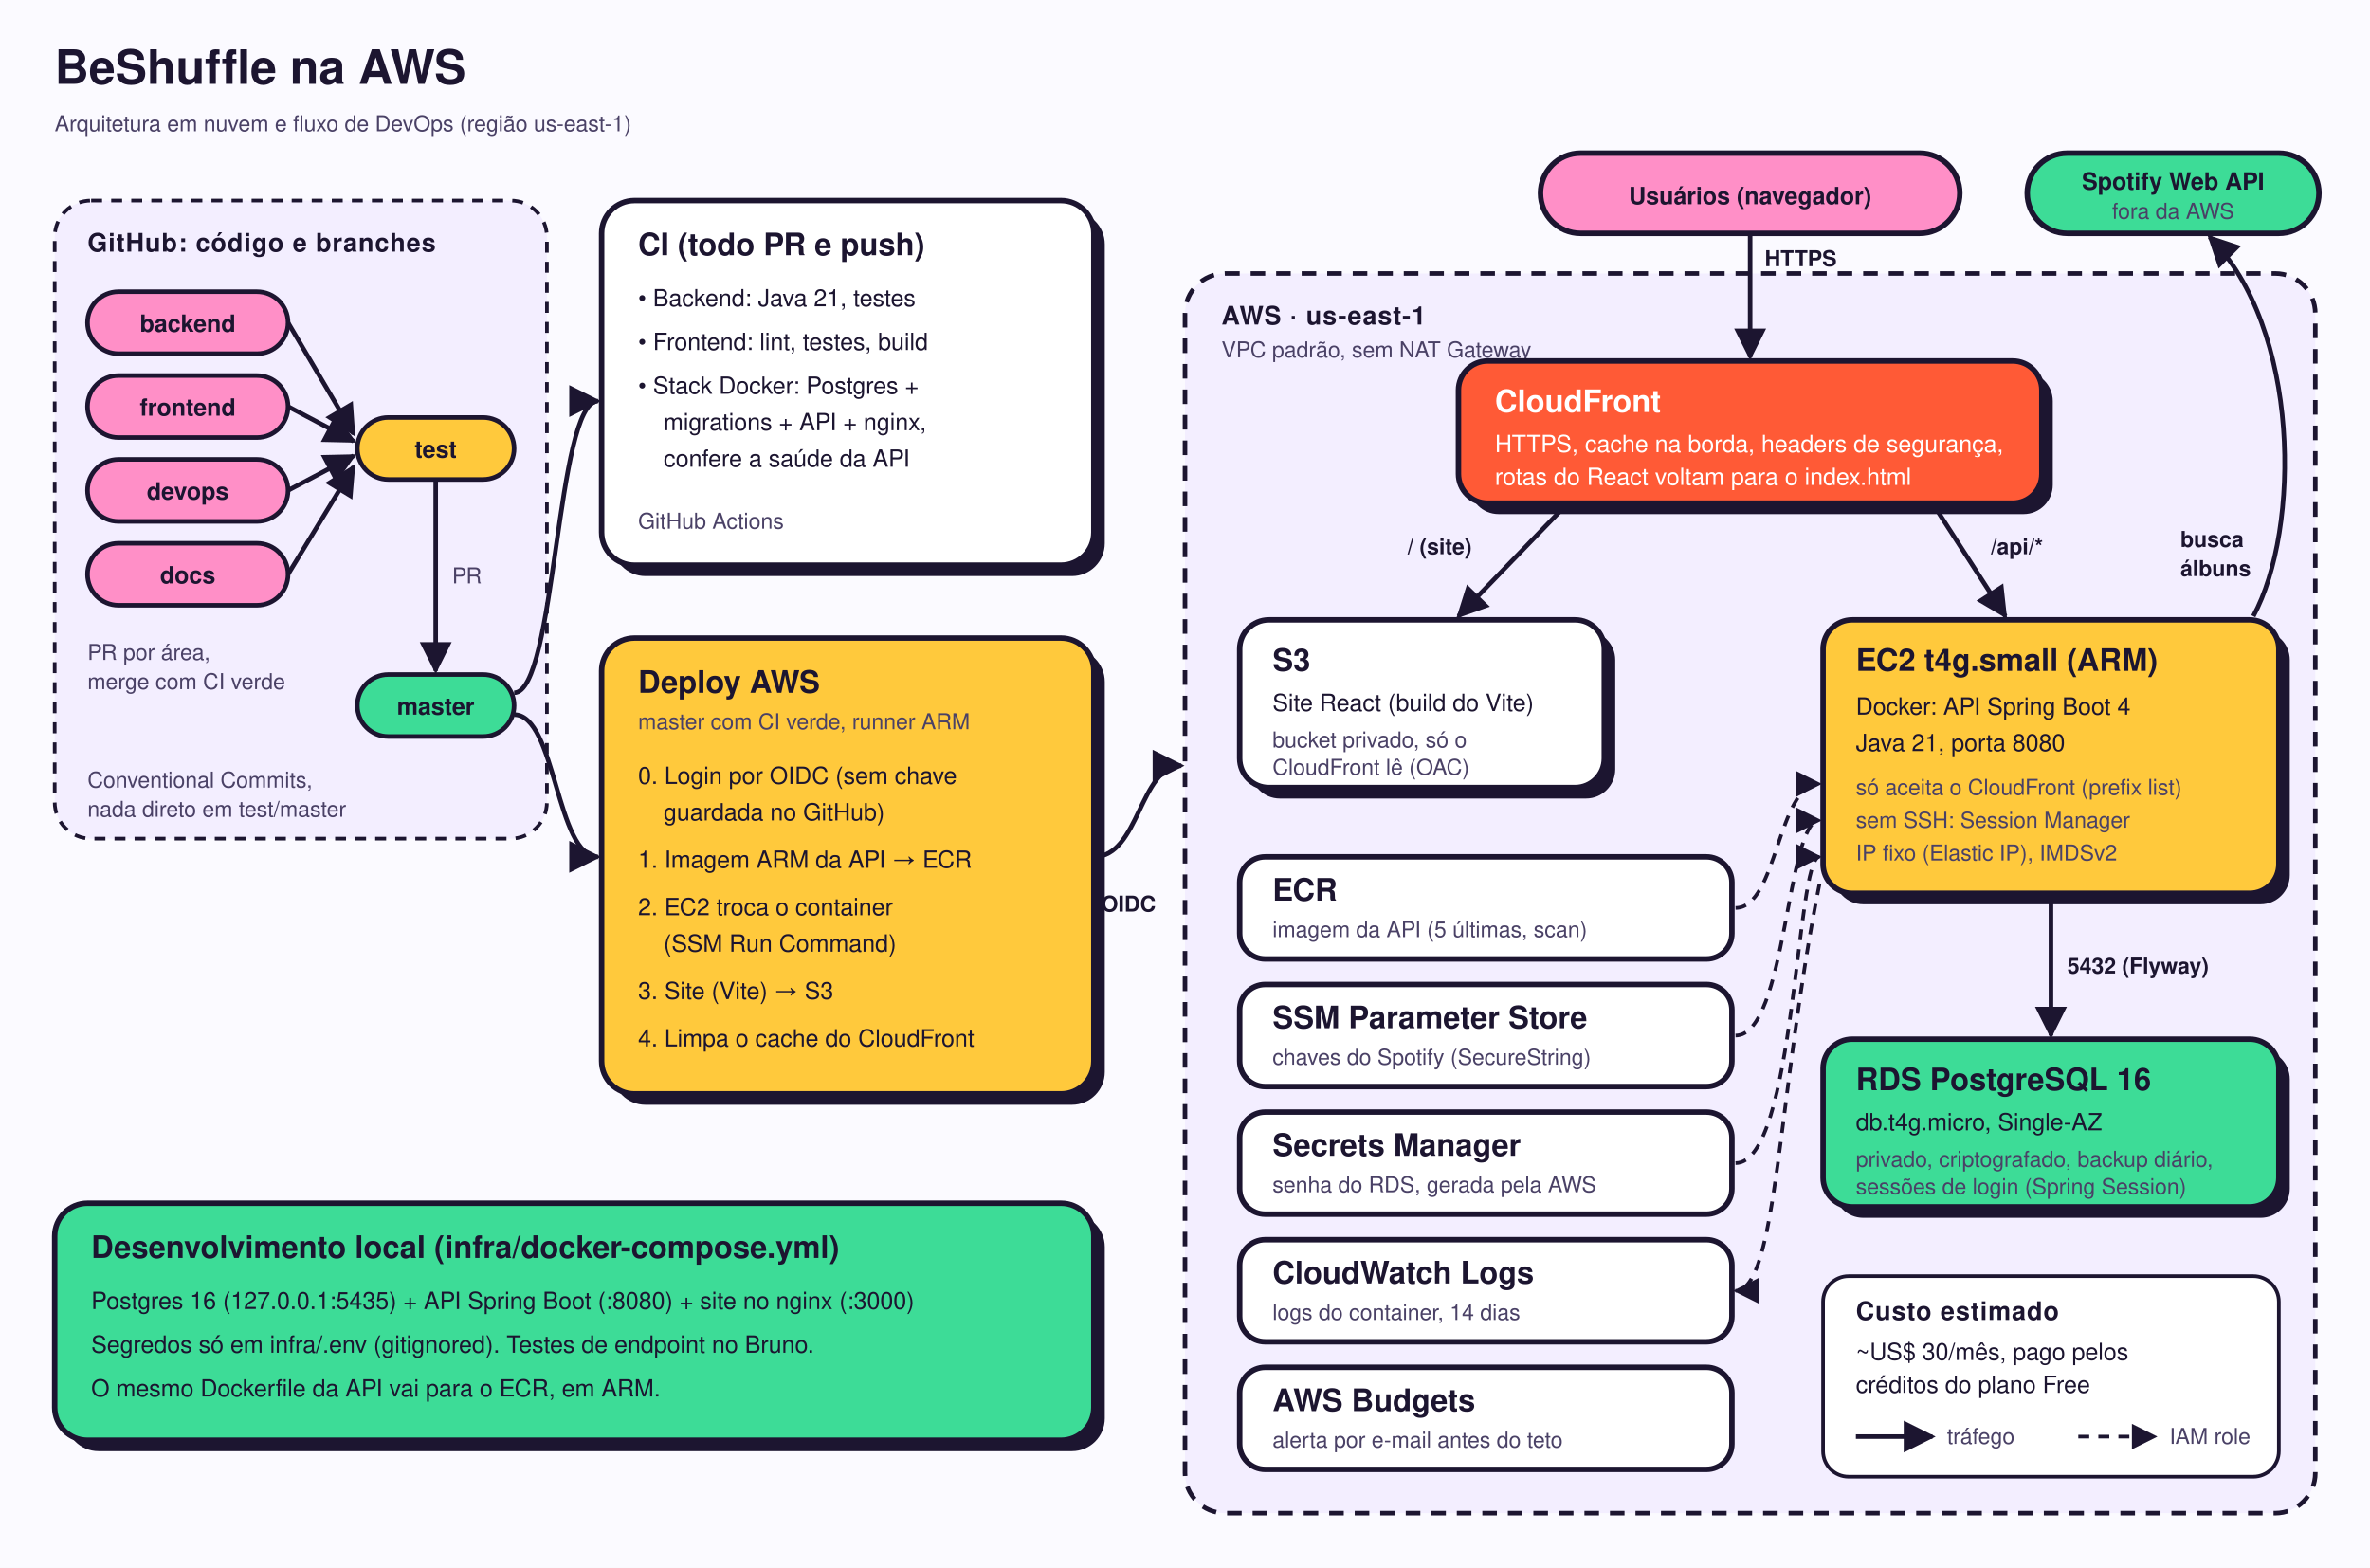
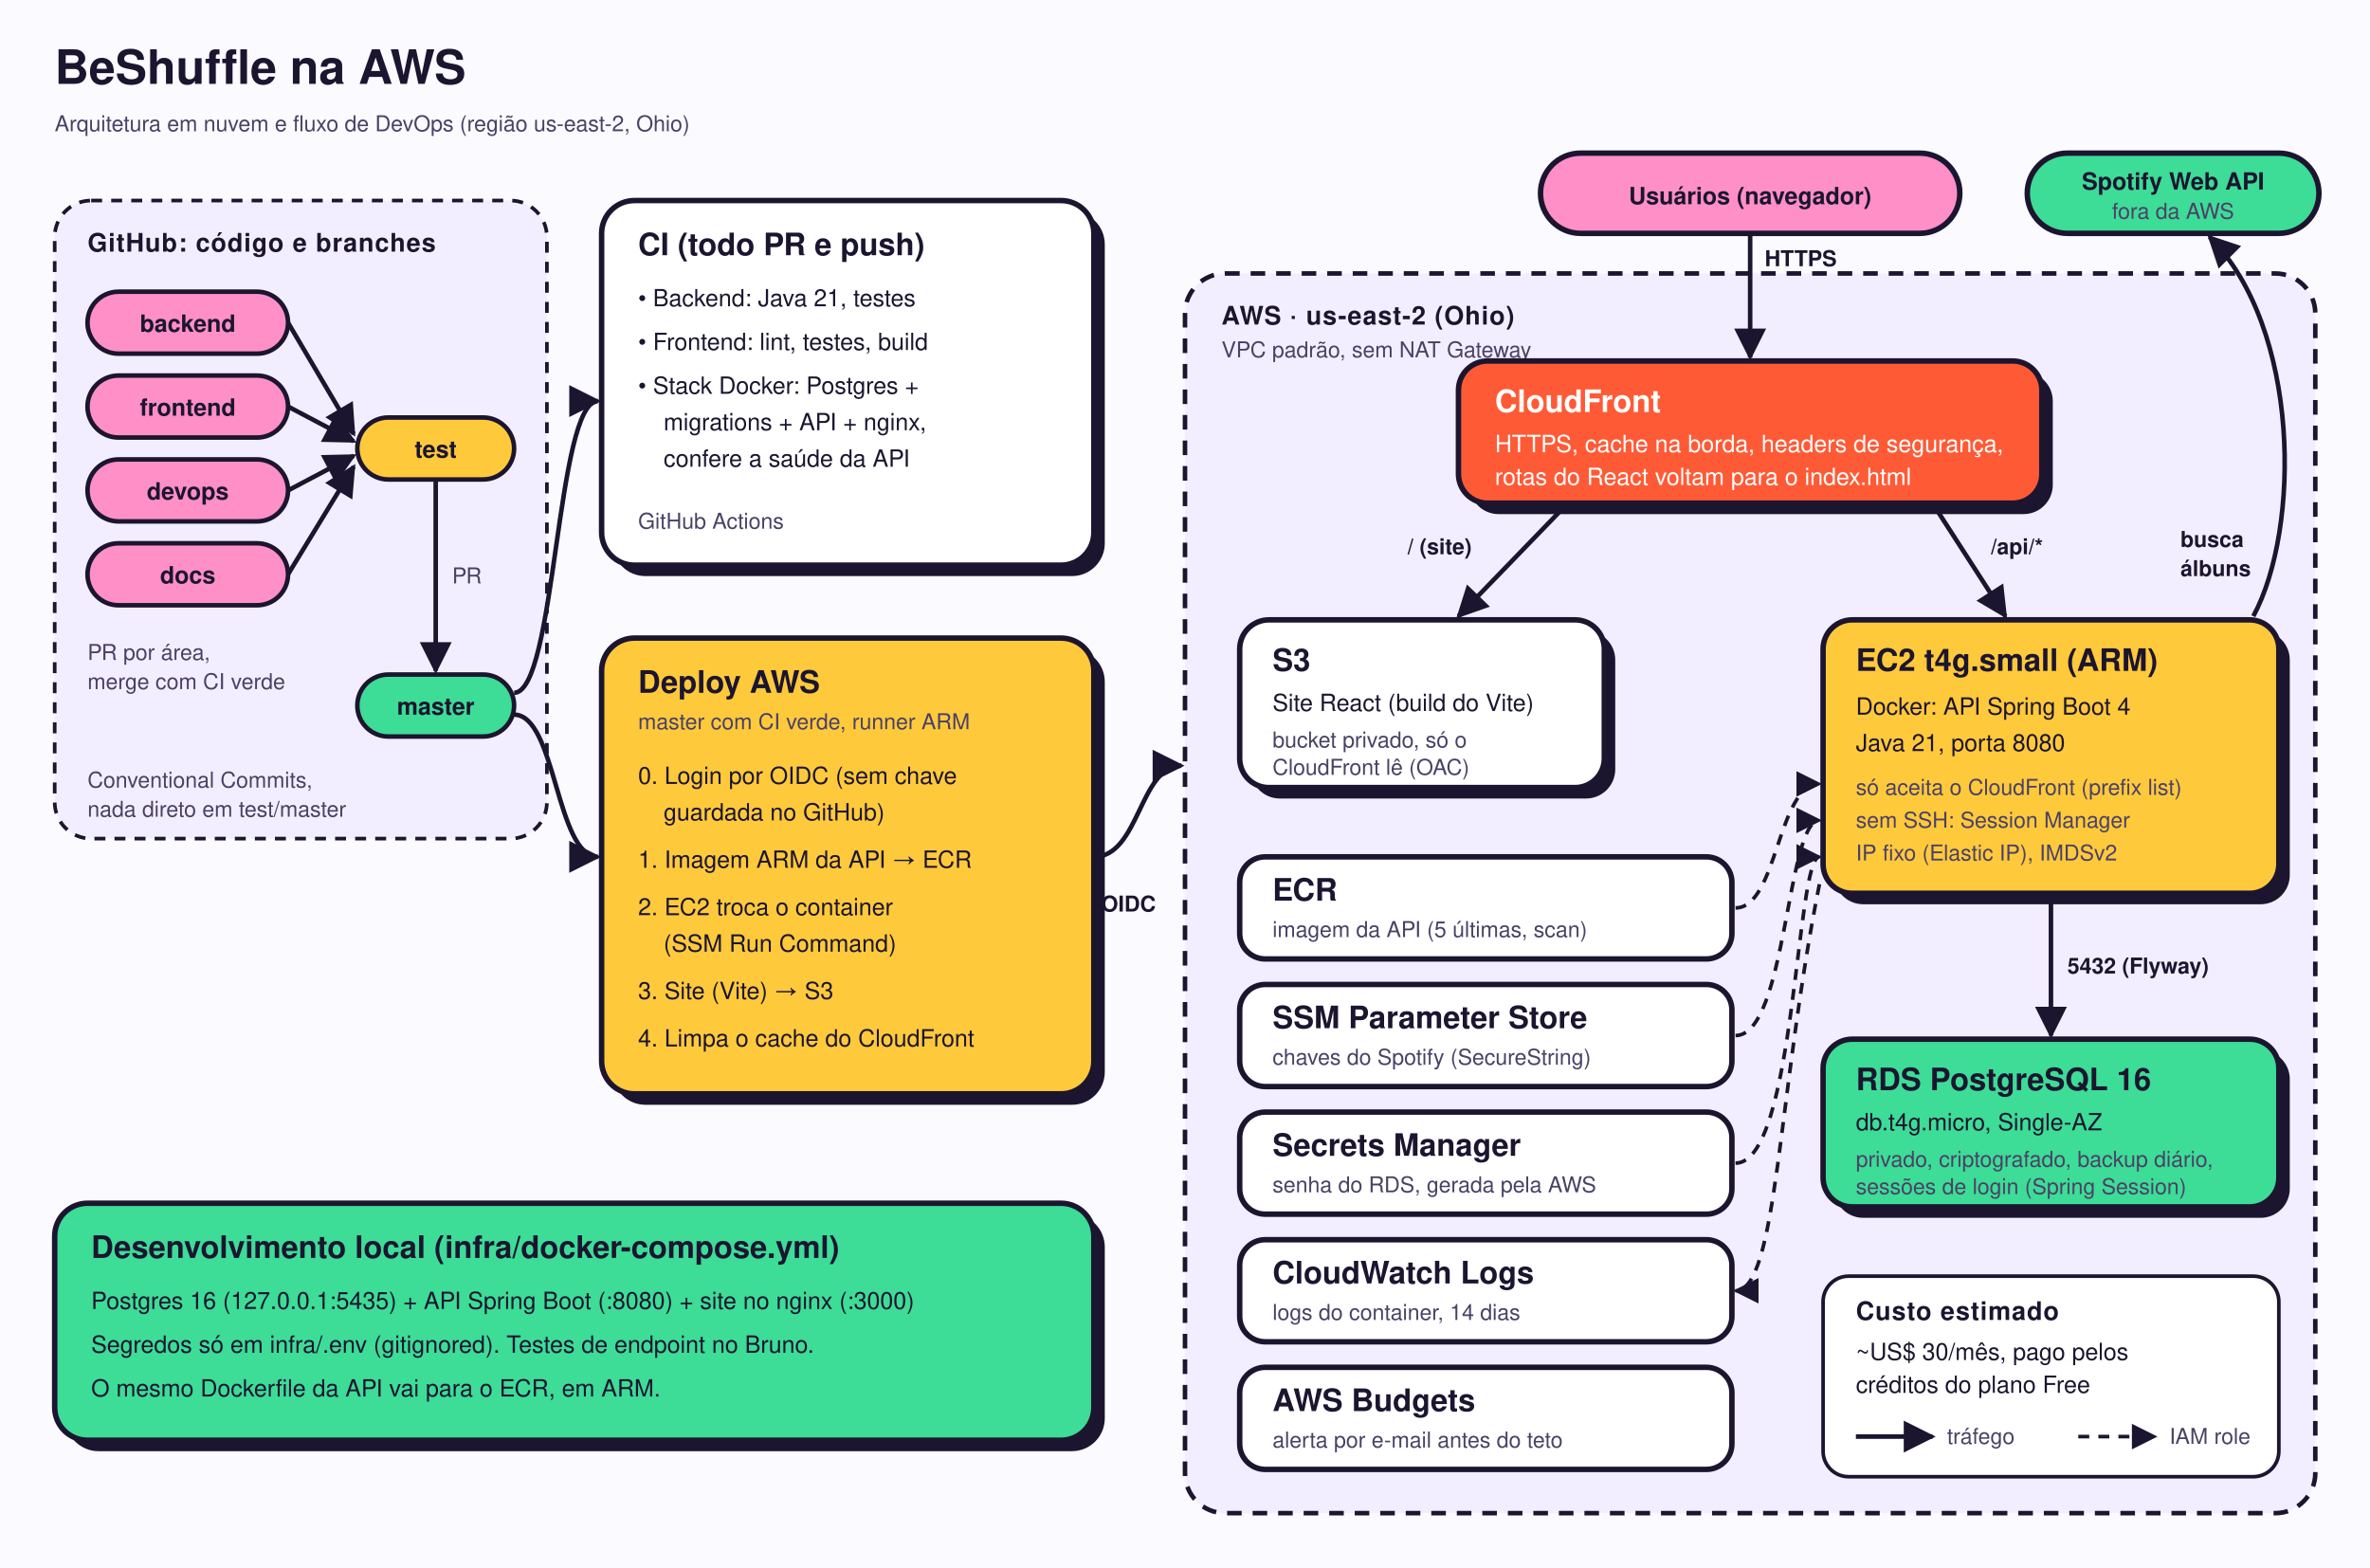
<svg xmlns="http://www.w3.org/2000/svg" viewBox="0 0 1300 860" width="1300" height="860" font-family="Helvetica, Arial, sans-serif" role="img" aria-labelledby="titulo descricao">
  <defs>
    <marker id="seta" viewBox="0 0 10 10" refX="9" refY="5" markerWidth="7" markerHeight="7" orient="auto-start-reverse">
      <path d="M0 0 L10 5 L0 10 z" fill="#1c1530" />
    </marker>
    <style>
      .caixa { fill: #ffffff; stroke: #1c1530; stroke-width: 3; }
      .sombra { fill: #1c1530; }
      .titulo { font-size: 17px; font-weight: 700; fill: #1c1530; }
      .texto { font-size: 13px; fill: #1c1530; }
      .miudo { font-size: 12px; fill: #4a4166; }
      .secao { font-size: 14px; font-weight: 700; fill: #1c1530; letter-spacing: 0.5px; }
      .linha { stroke: #1c1530; stroke-width: 2.5; fill: none; marker-end: url(#seta); }
      .tracejada { stroke: #1c1530; stroke-width: 2; fill: none; stroke-dasharray: 6 5; marker-end: url(#seta); }
      .rotulo { font-size: 12px; fill: #1c1530; font-weight: 600; }
      .branco { fill: #ffffff; }
    </style>
  </defs>
  <rect width="1300" height="860" fill="#fbfaff" />
  <text x="30" y="46" font-size="26" font-weight="800" fill="#1c1530">BeShuffle na AWS</text>
-   <text x="30" y="72" class="miudo">Arquitetura em nuvem e fluxo de DevOps (região us-east-1)</text>
+   <text x="30" y="72" class="miudo">Arquitetura em nuvem e fluxo de DevOps (região us-east-2, Ohio)</text>
  <rect x="30" y="110" width="270" height="350" rx="20" fill="#f3eeff" stroke="#1c1530" stroke-width="2" stroke-dasharray="6 5" />
  <text x="48" y="138" class="secao">GitHub: código e branches</text>
  <rect x="48" y="160" width="110" height="34" rx="17" fill="#ff8fc7" stroke="#1c1530" stroke-width="2.5" />
  <text x="103" y="182" class="texto" text-anchor="middle" font-weight="600">backend</text>
  <rect x="48" y="206" width="110" height="34" rx="17" fill="#ff8fc7" stroke="#1c1530" stroke-width="2.5" />
  <text x="103" y="228" class="texto" text-anchor="middle" font-weight="600">frontend</text>
  <rect x="48" y="252" width="110" height="34" rx="17" fill="#ff8fc7" stroke="#1c1530" stroke-width="2.5" />
  <text x="103" y="274" class="texto" text-anchor="middle" font-weight="600">devops</text>
  <rect x="48" y="298" width="110" height="34" rx="17" fill="#ff8fc7" stroke="#1c1530" stroke-width="2.5" />
  <text x="103" y="320" class="texto" text-anchor="middle" font-weight="600">docs</text>
  <rect x="196" y="229" width="86" height="34" rx="17" fill="#ffc93c" stroke="#1c1530" stroke-width="2.5" />
  <text x="239" y="251" class="texto" text-anchor="middle" font-weight="700">test</text>
  <rect x="196" y="370" width="86" height="34" rx="17" fill="#3ddc97" stroke="#1c1530" stroke-width="2.5" />
  <text x="239" y="392" class="texto" text-anchor="middle" font-weight="700">master</text>
  <path class="linha" d="M158 177 L194 238" />
  <path class="linha" d="M158 223 L194 242" />
  <path class="linha" d="M158 269 L194 250" />
  <path class="linha" d="M158 315 L194 256" />
  <path class="linha" d="M239 263 L239 368" />
  <text x="48" y="362" class="miudo">PR por área,</text>
  <text x="48" y="378" class="miudo">merge com CI verde</text>
  <text x="248" y="320" class="miudo">PR</text>
  <text x="48" y="432" class="miudo">Conventional Commits,</text>
  <text x="48" y="448" class="miudo">nada direto em test/master</text>
  <rect x="336" y="116" width="270" height="200" rx="18" class="sombra" />
  <rect x="330" y="110" width="270" height="200" rx="18" class="caixa" />
  <text x="350" y="140" class="titulo">CI (todo PR e push)</text>
  <text x="350" y="168" class="texto">• Backend: Java 21, testes</text>
  <text x="350" y="192" class="texto">• Frontend: lint, testes, build</text>
  <text x="350" y="216" class="texto">• Stack Docker: Postgres +</text>
  <text x="364" y="236" class="texto">migrations + API + nginx,</text>
  <text x="364" y="256" class="texto">confere a saúde da API</text>
  <text x="350" y="290" class="miudo">GitHub Actions</text>
  <rect x="336" y="356" width="270" height="250" rx="18" class="sombra" />
  <rect x="330" y="350" width="270" height="250" rx="18" fill="#ffc93c" stroke="#1c1530" stroke-width="3" />
  <text x="350" y="380" class="titulo">Deploy AWS</text>
  <text x="350" y="400" class="miudo">master com CI verde, runner ARM</text>
  <text x="350" y="430" class="texto">0. Login por OIDC (sem chave</text>
  <text x="364" y="450" class="texto">guardada no GitHub)</text>
  <text x="350" y="476" class="texto">1. Imagem ARM da API → ECR</text>
  <text x="350" y="502" class="texto">2. EC2 troca o container</text>
  <text x="364" y="522" class="texto">(SSM Run Command)</text>
  <text x="350" y="548" class="texto">3. Site (Vite) → S3</text>
  <text x="350" y="574" class="texto">4. Limpa o cache do CloudFront</text>
  <path class="linha" d="M282 380 C 305 380, 305 220, 328 220" />
  <path class="linha" d="M282 392 C 305 392, 305 470, 328 470" />
  <rect x="36" y="666" width="570" height="130" rx="18" class="sombra" />
  <rect x="30" y="660" width="570" height="130" rx="18" fill="#3ddc97" stroke="#1c1530" stroke-width="3" />
  <text x="50" y="690" class="titulo">Desenvolvimento local (infra/docker-compose.yml)</text>
  <text x="50" y="718" class="texto">Postgres 16 (127.0.0.1:5435) + API Spring Boot (:8080) + site no nginx (:3000)</text>
  <text x="50" y="742" class="texto">Segredos só em infra/.env (gitignored). Testes de endpoint no Bruno.</text>
  <text x="50" y="766" class="texto">O mesmo Dockerfile da API vai para o ECR, em ARM.</text>
  <rect x="650" y="150" width="620" height="680" rx="22" fill="#f3eeff" stroke="#1c1530" stroke-width="2.5" stroke-dasharray="8 6" />
-   <text x="670" y="178" class="secao">AWS · us-east-1</text>
+   <text x="670" y="178" class="secao">AWS · us-east-2 (Ohio)</text>
  <text x="670" y="196" class="miudo">VPC padrão, sem NAT Gateway</text>
  <path class="linha" d="M600 470 C 625 470, 625 420, 648 420" />
  <text x="604" y="500" class="rotulo">OIDC</text>
  <rect x="845" y="84" width="230" height="44" rx="22" fill="#ff8fc7" stroke="#1c1530" stroke-width="3" />
  <text x="960" y="112" class="texto" text-anchor="middle" font-weight="700">Usuários (navegador)</text>
  <path class="linha" d="M960 128 L960 196" />
  <text x="968" y="146" class="rotulo">HTTPS</text>
  <rect x="1112" y="84" width="160" height="44" rx="22" fill="#3ddc97" stroke="#1c1530" stroke-width="3" />
  <text x="1192" y="104" class="texto" text-anchor="middle" font-weight="700">Spotify Web API</text>
  <text x="1192" y="120" class="miudo" text-anchor="middle">fora da AWS</text>
  <rect x="806" y="204" width="320" height="78" rx="16" class="sombra" />
  <rect x="800" y="198" width="320" height="78" rx="16" fill="#ff5a36" stroke="#1c1530" stroke-width="3" />
  <text x="820" y="226" class="titulo branco">CloudFront</text>
  <text x="820" y="248" class="texto branco">HTTPS, cache na borda, headers de segurança,</text>
  <text x="820" y="266" class="texto branco">rotas do React voltam para o index.html</text>
  <rect x="686" y="346" width="200" height="92" rx="16" class="sombra" />
  <rect x="680" y="340" width="200" height="92" rx="16" class="caixa" />
  <text x="698" y="368" class="titulo">S3</text>
  <text x="698" y="390" class="texto">Site React (build do Vite)</text>
  <text x="698" y="410" class="miudo">bucket privado, só o</text>
  <text x="698" y="425" class="miudo">CloudFront lê (OAC)</text>
  <path class="linha" d="M860 276 L800 338" />
  <text x="772" y="304" class="rotulo">/ (site)</text>
  <rect x="1006" y="346" width="250" height="150" rx="16" class="sombra" />
  <rect x="1000" y="340" width="250" height="150" rx="16" fill="#ffc93c" stroke="#1c1530" stroke-width="3" />
  <text x="1018" y="368" class="titulo">EC2 t4g.small (ARM)</text>
  <text x="1018" y="392" class="texto">Docker: API Spring Boot 4</text>
  <text x="1018" y="412" class="texto">Java 21, porta 8080</text>
  <text x="1018" y="436" class="miudo">só aceita o CloudFront (prefix list)</text>
  <text x="1018" y="454" class="miudo">sem SSH: Session Manager</text>
  <text x="1018" y="472" class="miudo">IP fixo (Elastic IP), IMDSv2</text>
  <path class="linha" d="M1060 276 L1100 338" />
  <text x="1092" y="304" class="rotulo">/api/*</text>
  <path class="linha" d="M1236 338 C 1262 290, 1262 180, 1212 130" />
  <text x="1196" y="300" class="rotulo">busca</text>
  <text x="1196" y="316" class="rotulo">álbuns</text>
  <rect x="1006" y="576" width="250" height="92" rx="16" class="sombra" />
  <rect x="1000" y="570" width="250" height="92" rx="16" fill="#3ddc97" stroke="#1c1530" stroke-width="3" />
  <text x="1018" y="598" class="titulo">RDS PostgreSQL 16</text>
  <text x="1018" y="620" class="texto">db.t4g.micro, Single-AZ</text>
  <text x="1018" y="640" class="miudo">privado, criptografado, backup diário,</text>
  <text x="1018" y="655" class="miudo">sessões de login (Spring Session)</text>
  <path class="linha" d="M1125 490 L1125 568" />
  <text x="1134" y="534" class="rotulo">5432 (Flyway)</text>
  <rect x="680" y="470" width="270" height="56" rx="14" class="caixa" />
  <text x="698" y="494" class="titulo" font-size="15">ECR</text>
  <text x="698" y="514" class="miudo">imagem da API (5 últimas, scan)</text>
  <rect x="680" y="540" width="270" height="56" rx="14" class="caixa" />
  <text x="698" y="564" class="titulo" font-size="15">SSM Parameter Store</text>
  <text x="698" y="584" class="miudo">chaves do Spotify (SecureString)</text>
  <rect x="680" y="610" width="270" height="56" rx="14" class="caixa" />
  <text x="698" y="634" class="titulo" font-size="15">Secrets Manager</text>
  <text x="698" y="654" class="miudo">senha do RDS, gerada pela AWS</text>
  <rect x="680" y="680" width="270" height="56" rx="14" class="caixa" />
  <text x="698" y="704" class="titulo" font-size="15">CloudWatch Logs</text>
  <text x="698" y="724" class="miudo">logs do container, 14 dias</text>
  <rect x="680" y="750" width="270" height="56" rx="14" class="caixa" />
  <text x="698" y="774" class="titulo" font-size="15">AWS Budgets</text>
  <text x="698" y="794" class="miudo">alerta por e-mail antes do teto</text>
  <path class="tracejada" d="M952 498 C 975 498, 975 430, 998 430" />
  <path class="tracejada" d="M952 568 C 980 568, 980 450, 998 450" />
  <path class="tracejada" d="M952 638 C 985 638, 985 470, 998 470" />
  <path class="tracejada" d="M998 485 C 975 600, 975 708, 952 708" />
  <rect x="1000" y="700" width="250" height="110" rx="14" fill="#ffffff" stroke="#1c1530" stroke-width="2" />
  <text x="1018" y="724" class="secao">Custo estimado</text>
  <text x="1018" y="746" class="texto">~US$ 30/mês, pago pelos</text>
  <text x="1018" y="764" class="texto">créditos do plano Free</text>
  <path class="linha" d="M1018 788 L1060 788" />
  <text x="1068" y="792" class="miudo">tráfego</text>
  <path class="tracejada" d="M1140 788 L1182 788" />
  <text x="1190" y="792" class="miudo">IAM role</text>
</svg>
